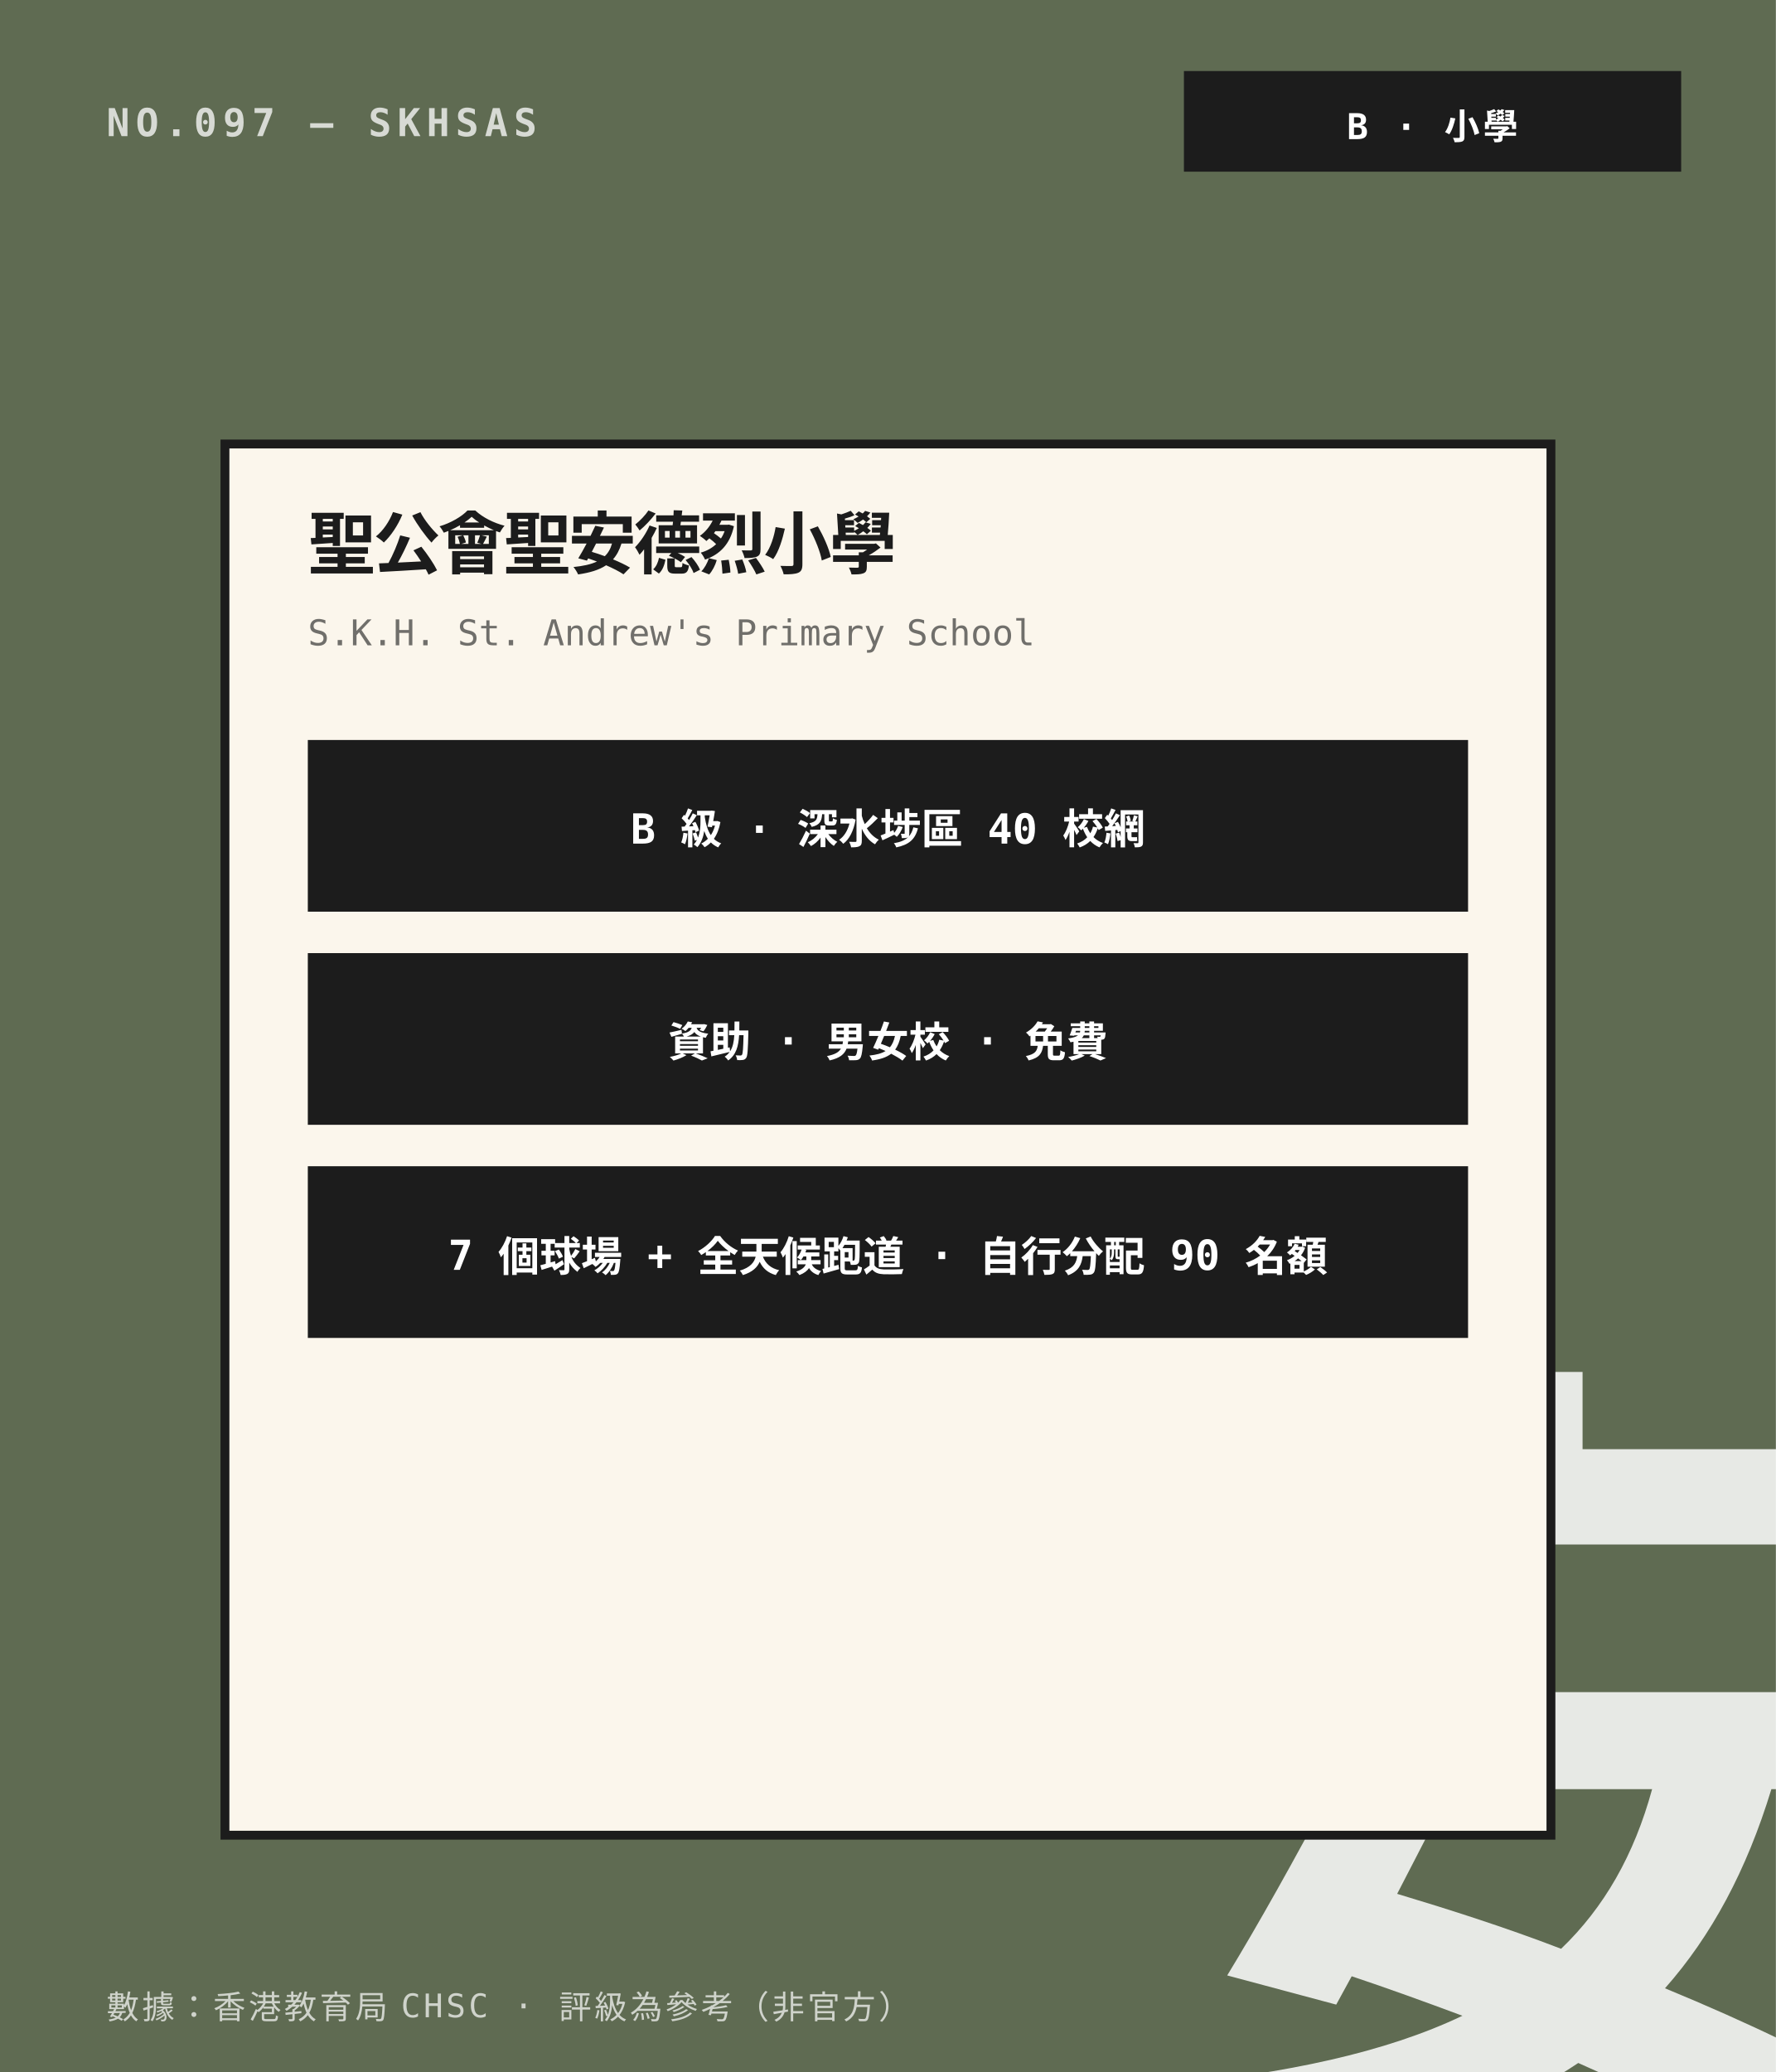
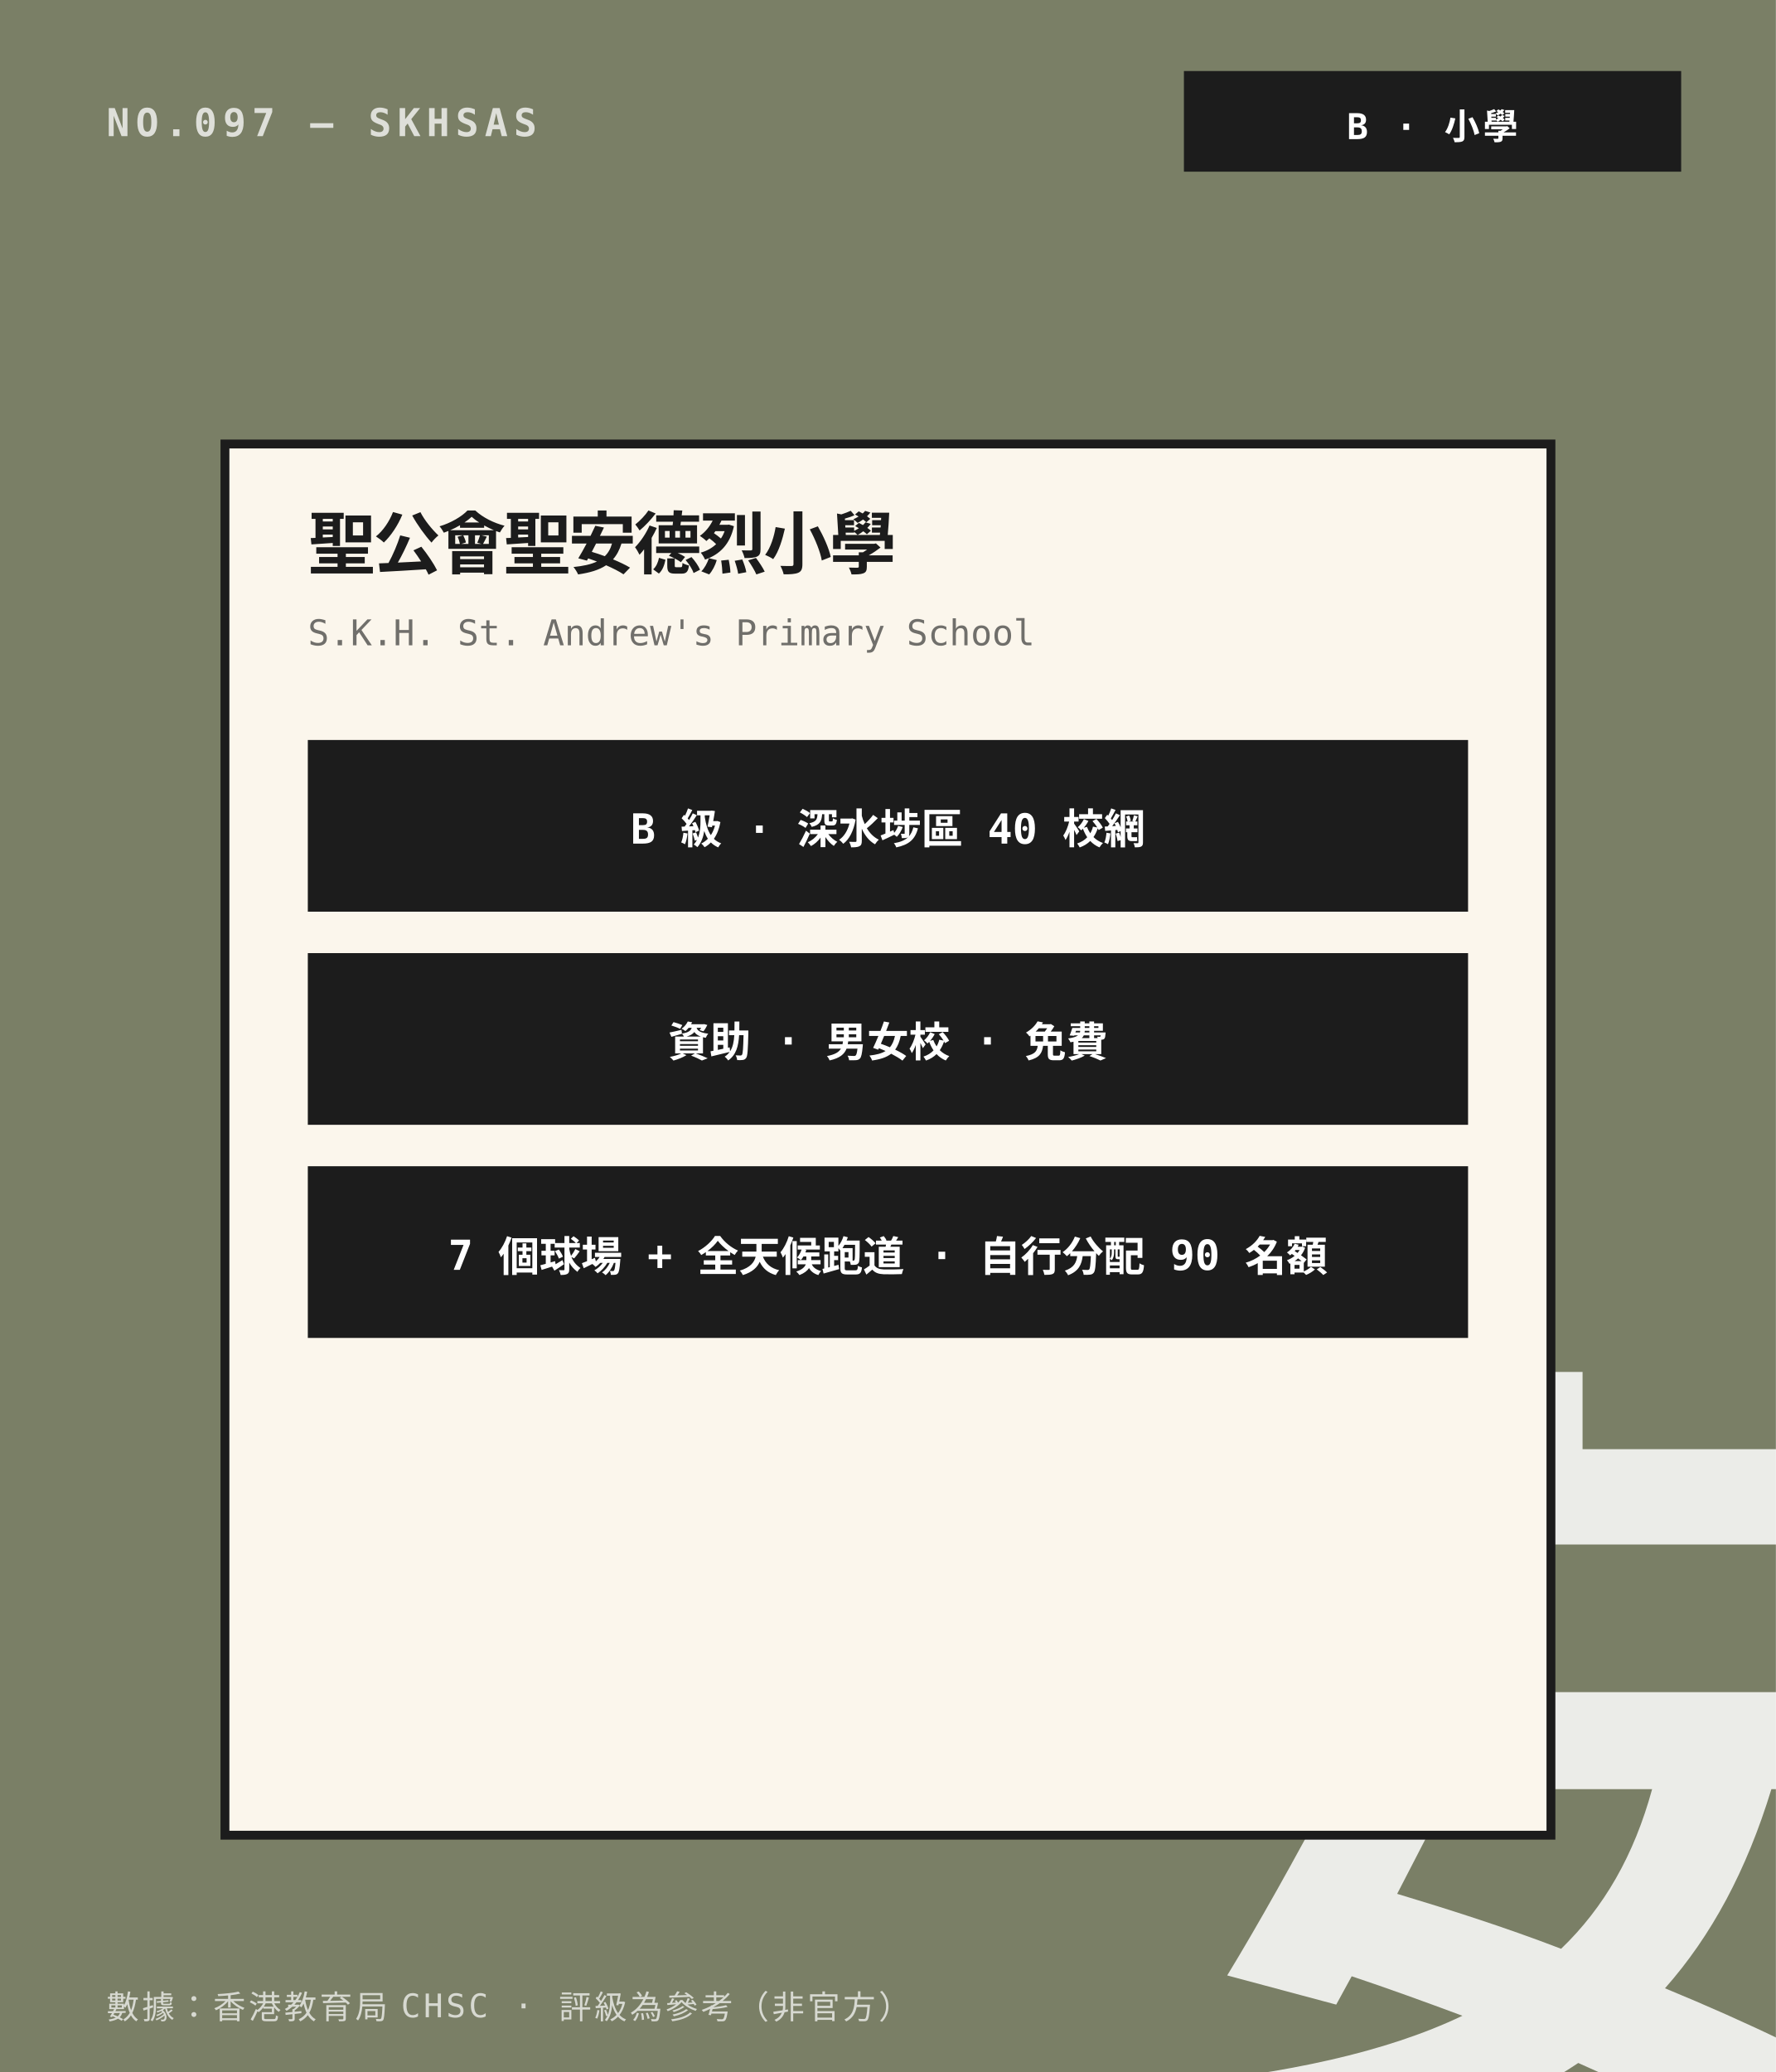
<svg xmlns="http://www.w3.org/2000/svg" width="600" height="700" viewBox="0 0 600 700">
-   <rect width="600" height="700" fill="#5F6B52" />
+   <rect width="600" height="700" fill="#7A7F66" />
  <rect x="400" y="24" width="168" height="34" fill="#1C1C1C" />
  <text x="484" y="47" text-anchor="middle" font-family="ui-monospace, Menlo, monospace" font-size="12" font-weight="800" fill="#FFFFFF" letter-spacing="1">B · 小學</text>
  <text x="372" y="710" font-family="Georgia, 'Times New Roman', serif" font-size="290" font-weight="800" fill="rgba(255,255,255,.85)" letter-spacing="-16">安</text>
  <text x="36" y="46" font-family="ui-monospace, Menlo, monospace" font-size="13" font-weight="600" fill="rgba(255,255,255,.75)" letter-spacing="2">NO.097 — SKHSAS</text>
  <rect x="76" y="150" width="448" height="470" fill="#FBF6EC" stroke="#1C1C1C" stroke-width="3" />
  <text x="104" y="192" font-family="Georgia, 'Times New Roman', serif" font-size="23" font-weight="800" fill="#1C1C1C" letter-spacing="-1">聖公會聖安德烈小學</text>
  <text x="104" y="218" font-family="ui-monospace, Menlo, monospace" font-size="12" fill="rgba(28,28,28,.62)">S.K.H. St. Andrew's Primary School</text>
  <rect x="104" y="250" width="392" height="58" fill="#1C1C1C" />
  <text x="300" y="285" text-anchor="middle" font-family="ui-monospace, Menlo, monospace" font-size="14" font-weight="800" fill="#FFFFFF">B 級 · 深水埗區 40 校網</text>
  <rect x="104" y="322" width="392" height="58" fill="#1C1C1C" />
  <text x="300" y="357" text-anchor="middle" font-family="ui-monospace, Menlo, monospace" font-size="14" font-weight="800" fill="#FFFFFF">資助 · 男女校 · 免費</text>
  <rect x="104" y="394" width="392" height="58" fill="#1C1C1C" />
  <text x="300" y="429" text-anchor="middle" font-family="ui-monospace, Menlo, monospace" font-size="14" font-weight="800" fill="#FFFFFF">7 個球場 + 全天候跑道 · 自行分配 90 名額</text>
  <text x="36" y="682" font-family="ui-monospace, Menlo, monospace" font-size="11" fill="rgba(255,255,255,.7)" letter-spacing="1">數據：香港教育局 CHSC · 評級為參考（非官方）</text>
</svg>
